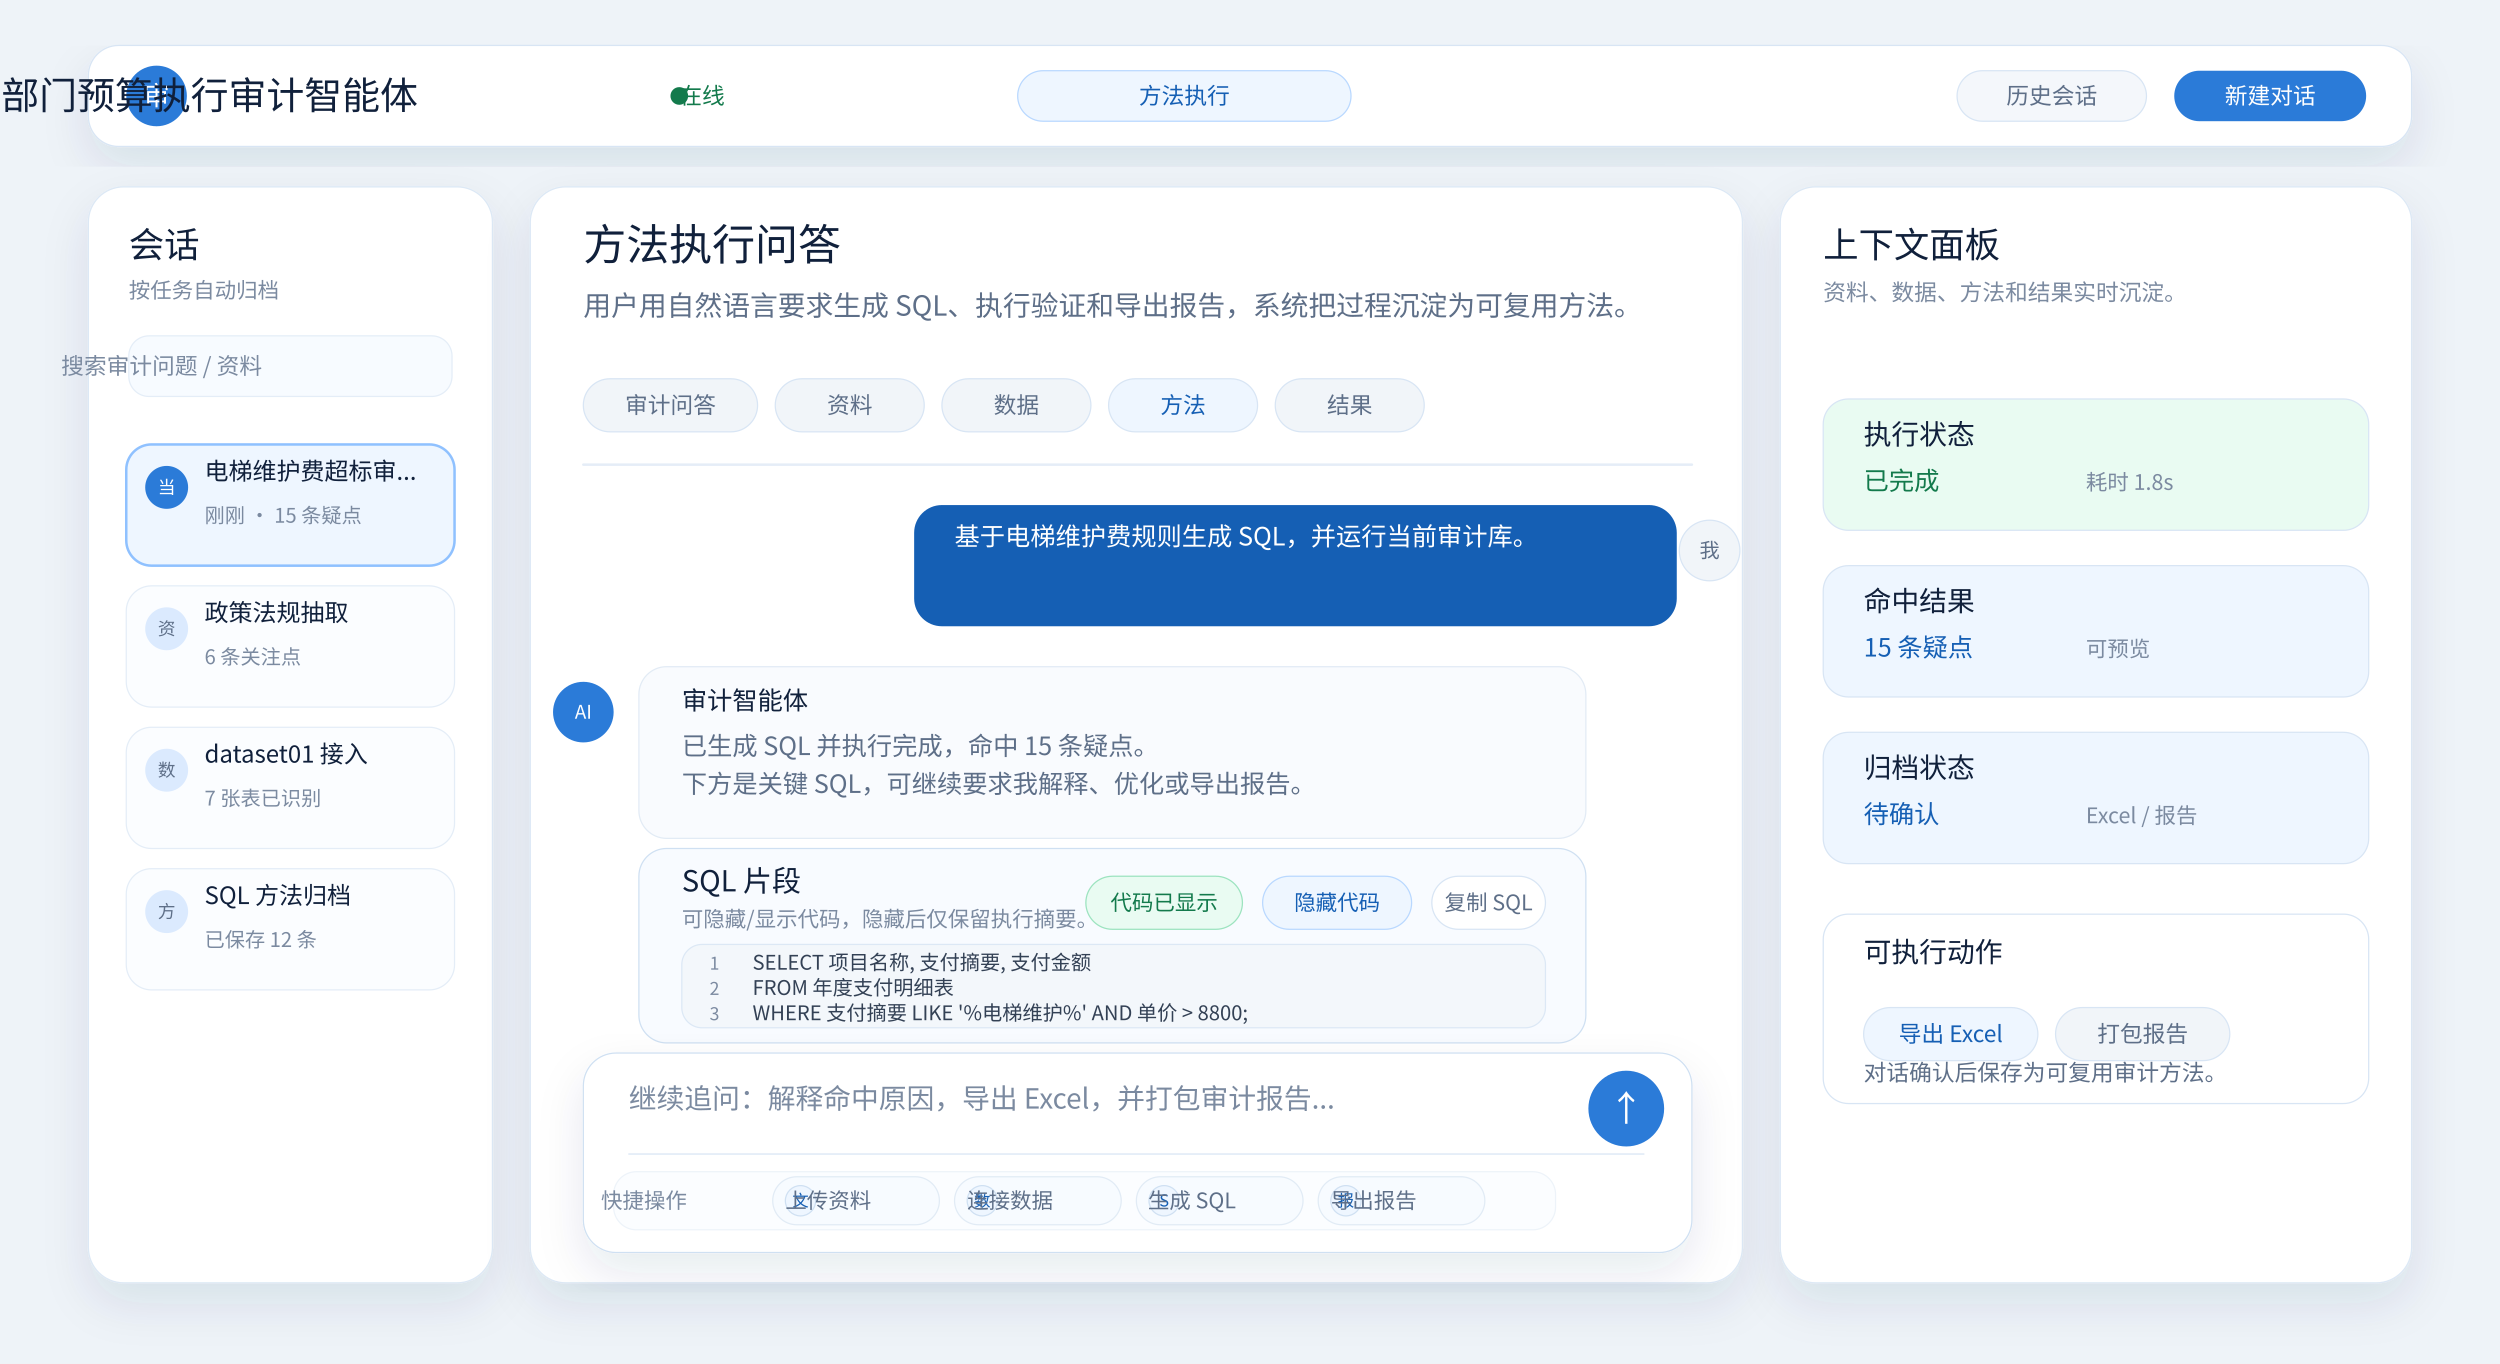
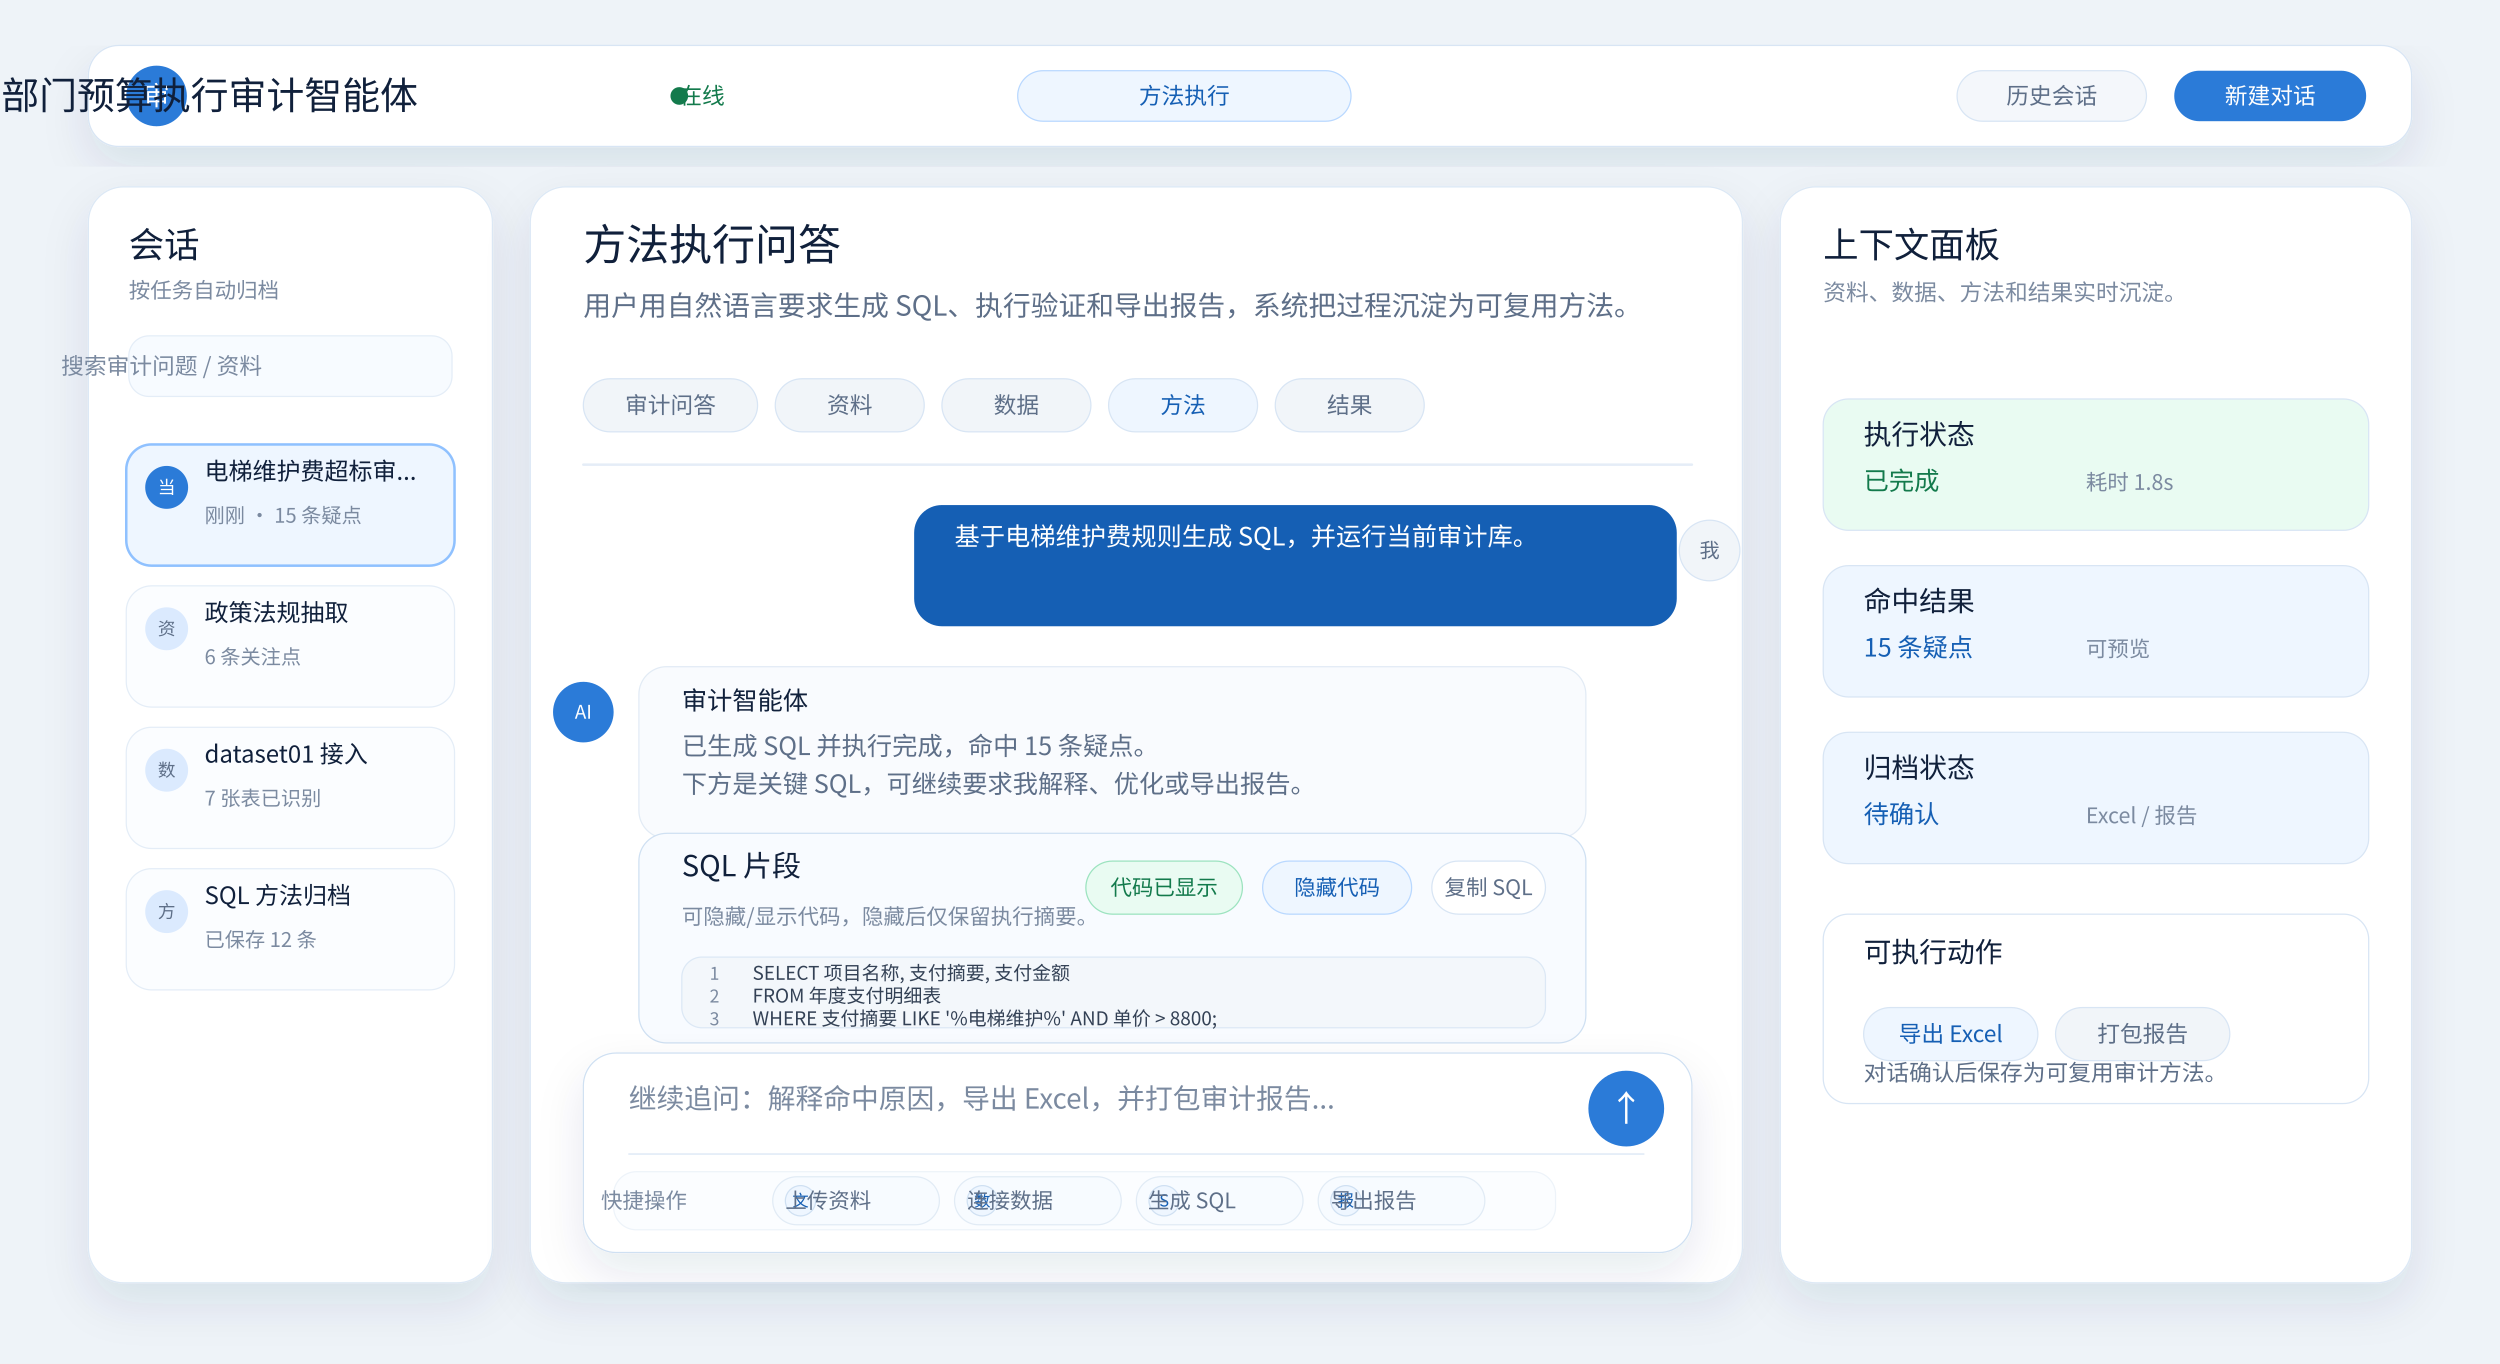
<svg xmlns="http://www.w3.org/2000/svg" width="1980" height="1080" viewBox="0 0 1980 1080" fill="none">
  <defs>
    <filter id="shadow" x="-20%" y="-20%" width="140%" height="140%">
      <feDropShadow dx="0" dy="16" stdDeviation="18" flood-color="#15345b" flood-opacity="0.10" />
    </filter>
  </defs>
  <rect width="1980" height="1080" fill="#eef3f8" />
  <rect x="70" y="36" width="1840" height="80" rx="24" fill="#ffffff" stroke="#d8e5f4" stroke-width="1" filter="url(#shadow)" />
  <circle cx="124" cy="76" r="24" fill="#2b7bd8" />
  <text x="124" y="76" fill="#ffffff" font-size="21" font-family="WenQuanYi Micro Hei, Noto Sans CJK SC, Microsoft YaHei, Arial, sans-serif" text-anchor="middle" dominant-baseline="middle">审</text>
  <text x="166" y="76" fill="#10203b" font-size="30" font-family="WenQuanYi Micro Hei, Noto Sans CJK SC, Microsoft YaHei, Arial, sans-serif" text-anchor="middle" dominant-baseline="middle">部门预算执行审计智能体</text>
  <circle cx="538" cy="76" r="7" fill="#137a4c" />
  <text x="556" y="76" fill="#137a4c" font-size="18" font-family="WenQuanYi Micro Hei, Noto Sans CJK SC, Microsoft YaHei, Arial, sans-serif" text-anchor="middle" dominant-baseline="middle">在线</text>
  <rect x="806" y="56" width="264" height="40" rx="20" fill="#eef6ff" stroke="#b9d8ff" stroke-width="1" />
  <text x="938" y="76" fill="#155fb4" font-size="18" font-family="WenQuanYi Micro Hei, Noto Sans CJK SC, Microsoft YaHei, Arial, sans-serif" text-anchor="middle" dominant-baseline="middle">方法执行</text>
  <rect x="1550" y="56" width="150" height="40" rx="20" fill="#f4f7fb" stroke="#d8e5f4" stroke-width="1" />
  <text x="1625" y="76" fill="#5e6f88" font-size="18" font-family="WenQuanYi Micro Hei, Noto Sans CJK SC, Microsoft YaHei, Arial, sans-serif" text-anchor="middle" dominant-baseline="middle">历史会话</text>
  <rect x="1722" y="56" width="152" height="40" rx="20" fill="#2b7bd8" />
  <text x="1798" y="76" fill="#ffffff" font-size="18" font-family="WenQuanYi Micro Hei, Noto Sans CJK SC, Microsoft YaHei, Arial, sans-serif" text-anchor="middle" dominant-baseline="middle">新建对话</text>
  <rect x="70" y="148" width="320" height="868" rx="28" fill="#ffffff" stroke="#dce8f5" stroke-width="1" filter="url(#shadow)" />
  <rect x="420" y="148" width="960" height="868" rx="28" fill="#ffffff" stroke="#dce8f5" stroke-width="1" filter="url(#shadow)" />
  <rect x="1410" y="148" width="500" height="868" rx="28" fill="#ffffff" stroke="#dce8f5" stroke-width="1" filter="url(#shadow)" />
  <text x="102" y="204" fill="#10203b" font-size="28" font-family="WenQuanYi Micro Hei, Noto Sans CJK SC, Microsoft YaHei, Arial, sans-serif" text-anchor="start" dominant-baseline="auto">会话</text>
  <text x="102" y="236" fill="#7b8aa0" font-size="17" font-family="WenQuanYi Micro Hei, Noto Sans CJK SC, Microsoft YaHei, Arial, sans-serif" text-anchor="start" dominant-baseline="auto">按任务自动归档</text>
  <rect x="102" y="266" width="256" height="48" rx="16" fill="#f7fbff" stroke="#e4edf7" stroke-width="1" />
  <text x="128" y="290" fill="#7b8aa0" font-size="18" font-family="WenQuanYi Micro Hei, Noto Sans CJK SC, Microsoft YaHei, Arial, sans-serif" text-anchor="middle" dominant-baseline="middle">搜索审计问题 / 资料</text>
  <rect x="100" y="352" width="260" height="96" rx="20" fill="#eef6ff" stroke="#8fc1ff" stroke-width="2" />
  <circle cx="132" cy="386" r="17" fill="#2b7bd8" />
  <text x="132" y="386" fill="#ffffff" font-size="14" font-family="WenQuanYi Micro Hei, Noto Sans CJK SC, Microsoft YaHei, Arial, sans-serif" text-anchor="middle" dominant-baseline="middle">当</text>
  <text x="162" y="380" fill="#10203b" font-size="19" font-family="WenQuanYi Micro Hei, Noto Sans CJK SC, Microsoft YaHei, Arial, sans-serif" text-anchor="start" dominant-baseline="auto">电梯维护费超标审...</text>
  <text x="162" y="414" fill="#7b8aa0" font-size="16" font-family="WenQuanYi Micro Hei, Noto Sans CJK SC, Microsoft YaHei, Arial, sans-serif" text-anchor="start" dominant-baseline="auto">刚刚 · 15 条疑点</text>
  <rect x="100" y="464" width="260" height="96" rx="20" fill="#fbfdff" stroke="#e4edf7" stroke-width="1" />
  <circle cx="132" cy="498" r="17" fill="#dbeafe" />
  <text x="132" y="498" fill="#5e6f88" font-size="14" font-family="WenQuanYi Micro Hei, Noto Sans CJK SC, Microsoft YaHei, Arial, sans-serif" text-anchor="middle" dominant-baseline="middle">资</text>
  <text x="162" y="492" fill="#10203b" font-size="19" font-family="WenQuanYi Micro Hei, Noto Sans CJK SC, Microsoft YaHei, Arial, sans-serif" text-anchor="start" dominant-baseline="auto">政策法规抽取</text>
  <text x="162" y="526" fill="#7b8aa0" font-size="16" font-family="WenQuanYi Micro Hei, Noto Sans CJK SC, Microsoft YaHei, Arial, sans-serif" text-anchor="start" dominant-baseline="auto">6 条关注点</text>
  <rect x="100" y="576" width="260" height="96" rx="20" fill="#fbfdff" stroke="#e4edf7" stroke-width="1" />
  <circle cx="132" cy="610" r="17" fill="#dbeafe" />
  <text x="132" y="610" fill="#5e6f88" font-size="14" font-family="WenQuanYi Micro Hei, Noto Sans CJK SC, Microsoft YaHei, Arial, sans-serif" text-anchor="middle" dominant-baseline="middle">数</text>
  <text x="162" y="604" fill="#10203b" font-size="19" font-family="WenQuanYi Micro Hei, Noto Sans CJK SC, Microsoft YaHei, Arial, sans-serif" text-anchor="start" dominant-baseline="auto">dataset01 接入</text>
  <text x="162" y="638" fill="#7b8aa0" font-size="16" font-family="WenQuanYi Micro Hei, Noto Sans CJK SC, Microsoft YaHei, Arial, sans-serif" text-anchor="start" dominant-baseline="auto">7 张表已识别</text>
  <rect x="100" y="688" width="260" height="96" rx="20" fill="#fbfdff" stroke="#e4edf7" stroke-width="1" />
  <circle cx="132" cy="722" r="17" fill="#dbeafe" />
  <text x="132" y="722" fill="#5e6f88" font-size="14" font-family="WenQuanYi Micro Hei, Noto Sans CJK SC, Microsoft YaHei, Arial, sans-serif" text-anchor="middle" dominant-baseline="middle">方</text>
  <text x="162" y="716" fill="#10203b" font-size="19" font-family="WenQuanYi Micro Hei, Noto Sans CJK SC, Microsoft YaHei, Arial, sans-serif" text-anchor="start" dominant-baseline="auto">SQL 方法归档</text>
  <text x="162" y="750" fill="#7b8aa0" font-size="16" font-family="WenQuanYi Micro Hei, Noto Sans CJK SC, Microsoft YaHei, Arial, sans-serif" text-anchor="start" dominant-baseline="auto">已保存 12 条</text>
  <text x="462" y="206" fill="#10203b" font-size="34" font-family="WenQuanYi Micro Hei, Noto Sans CJK SC, Microsoft YaHei, Arial, sans-serif" text-anchor="start" dominant-baseline="auto">方法执行问答</text>
  <text x="462" y="250" fill="#5e6f88" font-size="22" font-family="WenQuanYi Micro Hei, Noto Sans CJK SC, Microsoft YaHei, Arial, sans-serif" text-anchor="start" dominant-baseline="auto">用户用自然语言要求生成 SQL、执行验证和导出报告，系统把过程沉淀为可复用方法。</text>
  <rect x="462" y="300" width="138" height="42" rx="21" fill="#f1f5f9" stroke="#d8e5f4" stroke-width="1" />
  <text x="531" y="321" fill="#5e6f88" font-size="18" font-family="WenQuanYi Micro Hei, Noto Sans CJK SC, Microsoft YaHei, Arial, sans-serif" text-anchor="middle" dominant-baseline="middle">审计问答</text>
  <rect x="614" y="300" width="118" height="42" rx="21" fill="#f1f5f9" stroke="#d8e5f4" stroke-width="1" />
  <text x="673" y="321" fill="#5e6f88" font-size="18" font-family="WenQuanYi Micro Hei, Noto Sans CJK SC, Microsoft YaHei, Arial, sans-serif" text-anchor="middle" dominant-baseline="middle">资料</text>
  <rect x="746" y="300" width="118" height="42" rx="21" fill="#f1f5f9" stroke="#d8e5f4" stroke-width="1" />
  <text x="805" y="321" fill="#5e6f88" font-size="18" font-family="WenQuanYi Micro Hei, Noto Sans CJK SC, Microsoft YaHei, Arial, sans-serif" text-anchor="middle" dominant-baseline="middle">数据</text>
  <rect x="878" y="300" width="118" height="42" rx="21" fill="#eef6ff" stroke="#d8e5f4" stroke-width="1" />
  <text x="937" y="321" fill="#155fb4" font-size="18" font-family="WenQuanYi Micro Hei, Noto Sans CJK SC, Microsoft YaHei, Arial, sans-serif" text-anchor="middle" dominant-baseline="middle">方法</text>
  <rect x="1010" y="300" width="118" height="42" rx="21" fill="#f1f5f9" stroke="#d8e5f4" stroke-width="1" />
  <text x="1069" y="321" fill="#5e6f88" font-size="18" font-family="WenQuanYi Micro Hei, Noto Sans CJK SC, Microsoft YaHei, Arial, sans-serif" text-anchor="middle" dominant-baseline="middle">结果</text>
  <line x1="462" y1="368" x2="1340" y2="368" stroke="#e5edf7" stroke-width="2" stroke-linecap="round" />
  <text x="1444" y="204" fill="#10203b" font-size="28" font-family="WenQuanYi Micro Hei, Noto Sans CJK SC, Microsoft YaHei, Arial, sans-serif" text-anchor="start" dominant-baseline="auto">上下文面板</text>
  <text x="1444" y="238" fill="#7b8aa0" font-size="18" font-family="WenQuanYi Micro Hei, Noto Sans CJK SC, Microsoft YaHei, Arial, sans-serif" text-anchor="start" dominant-baseline="auto">资料、数据、方法和结果实时沉淀。</text>
  <rect x="724" y="400" width="604" height="96" rx="22" fill="#155fb4" />
  <text x="756" y="432" fill="#ffffff" font-size="20" font-family="WenQuanYi Micro Hei, Noto Sans CJK SC, Microsoft YaHei, Arial, sans-serif" text-anchor="start" dominant-baseline="auto">基于电梯维护费规则生成 SQL，并运行当前审计库。</text>
  <circle cx="1354" cy="436" r="24" fill="#f1f5f9" stroke="#d8e5f4" stroke-width="1" />
  <text x="1354" y="436" fill="#5e6f88" font-size="16" font-family="WenQuanYi Micro Hei, Noto Sans CJK SC, Microsoft YaHei, Arial, sans-serif" text-anchor="middle" dominant-baseline="middle">我</text>
  <circle cx="462" cy="564" r="24" fill="#2b7bd8" />
  <text x="462" y="564" fill="#ffffff" font-size="15" font-family="WenQuanYi Micro Hei, Noto Sans CJK SC, Microsoft YaHei, Arial, sans-serif" text-anchor="middle" dominant-baseline="middle">AI</text>
  <rect x="506" y="528" width="750" height="136" rx="22" fill="#f9fbfe" stroke="#e2ebf5" stroke-width="1" />
  <text x="540" y="562" fill="#10203b" font-size="20" font-family="WenQuanYi Micro Hei, Noto Sans CJK SC, Microsoft YaHei, Arial, sans-serif" text-anchor="start" dominant-baseline="auto">审计智能体</text>
  <text x="540" y="598" fill="#5e6f88" font-size="20" font-family="WenQuanYi Micro Hei, Noto Sans CJK SC, Microsoft YaHei, Arial, sans-serif" text-anchor="start" dominant-baseline="auto">已生成 SQL 并执行完成，命中 15 条疑点。</text>
  <text x="540" y="628" fill="#5e6f88" font-size="20" font-family="WenQuanYi Micro Hei, Noto Sans CJK SC, Microsoft YaHei, Arial, sans-serif" text-anchor="start" dominant-baseline="auto">下方是关键 SQL，可继续要求我解释、优化或导出报告。</text>
-   <rect x="506" y="672" width="750" height="154" rx="22" fill="#f8fbff" stroke="#cfe0f2" stroke-width="1" />
-   <text x="540" y="706" fill="#10203b" font-size="23" font-family="WenQuanYi Micro Hei, Noto Sans CJK SC, Microsoft YaHei, Arial, sans-serif" text-anchor="start" dominant-baseline="auto">SQL 片段</text>
-   <text x="540" y="734" fill="#7b8aa0" font-size="17" font-family="WenQuanYi Micro Hei, Noto Sans CJK SC, Microsoft YaHei, Arial, sans-serif" text-anchor="start" dominant-baseline="auto">可隐藏/显示代码，隐藏后仅保留执行摘要。</text>
-   <rect x="860" y="694" width="124" height="42" rx="21" fill="#e9fbf2" stroke="#9ce3bf" stroke-width="1" />
-   <text x="922" y="715" fill="#137a4c" font-size="17" font-family="WenQuanYi Micro Hei, Noto Sans CJK SC, Microsoft YaHei, Arial, sans-serif" text-anchor="middle" dominant-baseline="middle">代码已显示</text>
-   <rect x="1000" y="694" width="118" height="42" rx="21" fill="#eef6ff" stroke="#b9d8ff" stroke-width="1" />
-   <text x="1059" y="715" fill="#155fb4" font-size="17" font-family="WenQuanYi Micro Hei, Noto Sans CJK SC, Microsoft YaHei, Arial, sans-serif" text-anchor="middle" dominant-baseline="middle">隐藏代码</text>
-   <rect x="1134" y="694" width="90" height="42" rx="21" fill="#ffffff" stroke="#d8e5f4" stroke-width="1" />
-   <text x="1179" y="715" fill="#5e6f88" font-size="17" font-family="WenQuanYi Micro Hei, Noto Sans CJK SC, Microsoft YaHei, Arial, sans-serif" text-anchor="middle" dominant-baseline="middle">复制 SQL</text>
-   <rect x="540" y="748" width="684" height="66" rx="16" fill="#f3f7fb" stroke="#dce8f5" stroke-width="1" />
-   <text x="562" y="768" fill="#7b8aa0" font-size="14" font-family="WenQuanYi Micro Hei, Noto Sans CJK SC, Microsoft YaHei, Arial, sans-serif" text-anchor="start" dominant-baseline="auto">1</text>
-   <text x="596" y="768" fill="#334155" font-size="16" font-family="WenQuanYi Micro Hei, Noto Sans CJK SC, Microsoft YaHei, Arial, sans-serif" text-anchor="start" dominant-baseline="auto">SELECT 项目名称, 支付摘要, 支付金额</text>
-   <text x="562" y="788" fill="#7b8aa0" font-size="14" font-family="WenQuanYi Micro Hei, Noto Sans CJK SC, Microsoft YaHei, Arial, sans-serif" text-anchor="start" dominant-baseline="auto">2</text>
-   <text x="596" y="788" fill="#334155" font-size="16" font-family="WenQuanYi Micro Hei, Noto Sans CJK SC, Microsoft YaHei, Arial, sans-serif" text-anchor="start" dominant-baseline="auto">FROM 年度支付明细表</text>
-   <text x="562" y="808" fill="#7b8aa0" font-size="14" font-family="WenQuanYi Micro Hei, Noto Sans CJK SC, Microsoft YaHei, Arial, sans-serif" text-anchor="start" dominant-baseline="auto">3</text>
-   <text x="596" y="808" fill="#334155" font-size="16" font-family="WenQuanYi Micro Hei, Noto Sans CJK SC, Microsoft YaHei, Arial, sans-serif" text-anchor="start" dominant-baseline="auto">WHERE 支付摘要 LIKE '%电梯维护%' AND 单价 &gt; 8800;</text>
+   <rect x="506" y="660" width="750" height="166" rx="22" fill="#f8fbff" stroke="#cfe0f2" stroke-width="1" />
+   <text x="540" y="694" fill="#10203b" font-size="23" font-family="WenQuanYi Micro Hei, Noto Sans CJK SC, Microsoft YaHei, Arial, sans-serif" text-anchor="start" dominant-baseline="auto">SQL 片段</text>
+   <rect x="860" y="682" width="124" height="42" rx="21" fill="#e9fbf2" stroke="#9ce3bf" stroke-width="1" />
+   <text x="922" y="703" fill="#137a4c" font-size="17" font-family="WenQuanYi Micro Hei, Noto Sans CJK SC, Microsoft YaHei, Arial, sans-serif" text-anchor="middle" dominant-baseline="middle">代码已显示</text>
+   <rect x="1000" y="682" width="118" height="42" rx="21" fill="#eef6ff" stroke="#b9d8ff" stroke-width="1" />
+   <text x="1059" y="703" fill="#155fb4" font-size="17" font-family="WenQuanYi Micro Hei, Noto Sans CJK SC, Microsoft YaHei, Arial, sans-serif" text-anchor="middle" dominant-baseline="middle">隐藏代码</text>
+   <rect x="1134" y="682" width="90" height="42" rx="21" fill="#ffffff" stroke="#d8e5f4" stroke-width="1" />
+   <text x="1179" y="703" fill="#5e6f88" font-size="17" font-family="WenQuanYi Micro Hei, Noto Sans CJK SC, Microsoft YaHei, Arial, sans-serif" text-anchor="middle" dominant-baseline="middle">复制 SQL</text>
+   <text x="540" y="732" fill="#7b8aa0" font-size="17" font-family="WenQuanYi Micro Hei, Noto Sans CJK SC, Microsoft YaHei, Arial, sans-serif" text-anchor="start" dominant-baseline="auto">可隐藏/显示代码，隐藏后仅保留执行摘要。</text>
+   <rect x="540" y="758" width="684" height="56" rx="16" fill="#f3f7fb" stroke="#dce8f5" stroke-width="1" />
+   <text x="562" y="776" fill="#7b8aa0" font-size="14" font-family="WenQuanYi Micro Hei, Noto Sans CJK SC, Microsoft YaHei, Arial, sans-serif" text-anchor="start" dominant-baseline="auto">1</text>
+   <text x="596" y="776" fill="#334155" font-size="15" font-family="WenQuanYi Micro Hei, Noto Sans CJK SC, Microsoft YaHei, Arial, sans-serif" text-anchor="start" dominant-baseline="auto">SELECT 项目名称, 支付摘要, 支付金额</text>
+   <text x="562" y="794" fill="#7b8aa0" font-size="14" font-family="WenQuanYi Micro Hei, Noto Sans CJK SC, Microsoft YaHei, Arial, sans-serif" text-anchor="start" dominant-baseline="auto">2</text>
+   <text x="596" y="794" fill="#334155" font-size="15" font-family="WenQuanYi Micro Hei, Noto Sans CJK SC, Microsoft YaHei, Arial, sans-serif" text-anchor="start" dominant-baseline="auto">FROM 年度支付明细表</text>
+   <text x="562" y="812" fill="#7b8aa0" font-size="14" font-family="WenQuanYi Micro Hei, Noto Sans CJK SC, Microsoft YaHei, Arial, sans-serif" text-anchor="start" dominant-baseline="auto">3</text>
+   <text x="596" y="812" fill="#334155" font-size="15" font-family="WenQuanYi Micro Hei, Noto Sans CJK SC, Microsoft YaHei, Arial, sans-serif" text-anchor="start" dominant-baseline="auto">WHERE 支付摘要 LIKE '%电梯维护%' AND 单价 &gt; 8800;</text>
  <rect x="462" y="834" width="878" height="158" rx="26" fill="#ffffff" stroke="#cfe0f2" stroke-width="1" filter="url(#shadow)" />
  <text x="498" y="878" fill="#7b8aa0" font-size="22" font-family="WenQuanYi Micro Hei, Noto Sans CJK SC, Microsoft YaHei, Arial, sans-serif" text-anchor="start" dominant-baseline="auto">继续追问：解释命中原因，导出 Excel，并打包审计报告...</text>
  <circle cx="1288" cy="878" r="30" fill="#2b7bd8" />
  <text x="1288" y="878" fill="#ffffff" font-size="28" font-family="WenQuanYi Micro Hei, Noto Sans CJK SC, Microsoft YaHei, Arial, sans-serif" text-anchor="middle" dominant-baseline="middle">↑</text>
  <line x1="498" y1="914" x2="1302" y2="914" stroke="#d8e5f4" stroke-width="1" stroke-linecap="round" />
  <rect x="486" y="928" width="746" height="46" rx="18" fill="#fbfdff" stroke="#edf3f9" stroke-width="1" />
  <text x="510" y="951" fill="#7b8aa0" font-size="17" font-family="WenQuanYi Micro Hei, Noto Sans CJK SC, Microsoft YaHei, Arial, sans-serif" text-anchor="middle" dominant-baseline="middle">快捷操作</text>
  <rect x="612" y="932" width="132" height="38" rx="19" fill="#f7fbff" stroke="#e1ebf5" stroke-width="1" />
  <circle cx="634" cy="951" r="12" fill="#eef6ff" stroke="#cfe0f2" stroke-width="1" />
  <text x="634" y="951" fill="#155fb4" font-size="13" font-family="WenQuanYi Micro Hei, Noto Sans CJK SC, Microsoft YaHei, Arial, sans-serif" text-anchor="middle" dominant-baseline="middle">文</text>
  <text x="656" y="951" fill="#5e6f88" font-size="17" font-family="WenQuanYi Micro Hei, Noto Sans CJK SC, Microsoft YaHei, Arial, sans-serif" text-anchor="middle" dominant-baseline="middle">上传资料</text>
  <rect x="756" y="932" width="132" height="38" rx="19" fill="#f7fbff" stroke="#e1ebf5" stroke-width="1" />
  <circle cx="778" cy="951" r="12" fill="#eef6ff" stroke="#cfe0f2" stroke-width="1" />
  <text x="778" y="951" fill="#155fb4" font-size="13" font-family="WenQuanYi Micro Hei, Noto Sans CJK SC, Microsoft YaHei, Arial, sans-serif" text-anchor="middle" dominant-baseline="middle">数</text>
  <text x="800" y="951" fill="#5e6f88" font-size="17" font-family="WenQuanYi Micro Hei, Noto Sans CJK SC, Microsoft YaHei, Arial, sans-serif" text-anchor="middle" dominant-baseline="middle">连接数据</text>
  <rect x="900" y="932" width="132" height="38" rx="19" fill="#f7fbff" stroke="#e1ebf5" stroke-width="1" />
  <circle cx="922" cy="951" r="12" fill="#eef6ff" stroke="#cfe0f2" stroke-width="1" />
  <text x="922" y="951" fill="#155fb4" font-size="13" font-family="WenQuanYi Micro Hei, Noto Sans CJK SC, Microsoft YaHei, Arial, sans-serif" text-anchor="middle" dominant-baseline="middle">S</text>
  <text x="944" y="951" fill="#5e6f88" font-size="17" font-family="WenQuanYi Micro Hei, Noto Sans CJK SC, Microsoft YaHei, Arial, sans-serif" text-anchor="middle" dominant-baseline="middle">生成 SQL</text>
  <rect x="1044" y="932" width="132" height="38" rx="19" fill="#f7fbff" stroke="#e1ebf5" stroke-width="1" />
  <circle cx="1066" cy="951" r="12" fill="#eef6ff" stroke="#cfe0f2" stroke-width="1" />
  <text x="1066" y="951" fill="#155fb4" font-size="13" font-family="WenQuanYi Micro Hei, Noto Sans CJK SC, Microsoft YaHei, Arial, sans-serif" text-anchor="middle" dominant-baseline="middle">报</text>
  <text x="1088" y="951" fill="#5e6f88" font-size="17" font-family="WenQuanYi Micro Hei, Noto Sans CJK SC, Microsoft YaHei, Arial, sans-serif" text-anchor="middle" dominant-baseline="middle">导出报告</text>
  <rect x="1444" y="316" width="432" height="104" rx="20" fill="#e9fbf2" stroke="#d8e5f4" stroke-width="1" />
  <text x="1476" y="352" fill="#10203b" font-size="22" font-family="WenQuanYi Micro Hei, Noto Sans CJK SC, Microsoft YaHei, Arial, sans-serif" text-anchor="start" dominant-baseline="auto">执行状态</text>
  <text x="1476" y="388" fill="#137a4c" font-size="20" font-family="WenQuanYi Micro Hei, Noto Sans CJK SC, Microsoft YaHei, Arial, sans-serif" text-anchor="start" dominant-baseline="auto">已完成</text>
  <text x="1652" y="388" fill="#7b8aa0" font-size="17" font-family="WenQuanYi Micro Hei, Noto Sans CJK SC, Microsoft YaHei, Arial, sans-serif" text-anchor="start" dominant-baseline="auto">耗时 1.8s</text>
  <rect x="1444" y="448" width="432" height="104" rx="20" fill="#eef6ff" stroke="#d8e5f4" stroke-width="1" />
  <text x="1476" y="484" fill="#10203b" font-size="22" font-family="WenQuanYi Micro Hei, Noto Sans CJK SC, Microsoft YaHei, Arial, sans-serif" text-anchor="start" dominant-baseline="auto">命中结果</text>
  <text x="1476" y="520" fill="#155fb4" font-size="20" font-family="WenQuanYi Micro Hei, Noto Sans CJK SC, Microsoft YaHei, Arial, sans-serif" text-anchor="start" dominant-baseline="auto">15 条疑点</text>
  <text x="1652" y="520" fill="#7b8aa0" font-size="17" font-family="WenQuanYi Micro Hei, Noto Sans CJK SC, Microsoft YaHei, Arial, sans-serif" text-anchor="start" dominant-baseline="auto">可预览</text>
  <rect x="1444" y="580" width="432" height="104" rx="20" fill="#eef6ff" stroke="#d8e5f4" stroke-width="1" />
  <text x="1476" y="616" fill="#10203b" font-size="22" font-family="WenQuanYi Micro Hei, Noto Sans CJK SC, Microsoft YaHei, Arial, sans-serif" text-anchor="start" dominant-baseline="auto">归档状态</text>
  <text x="1476" y="652" fill="#155fb4" font-size="20" font-family="WenQuanYi Micro Hei, Noto Sans CJK SC, Microsoft YaHei, Arial, sans-serif" text-anchor="start" dominant-baseline="auto">待确认</text>
  <text x="1652" y="652" fill="#7b8aa0" font-size="17" font-family="WenQuanYi Micro Hei, Noto Sans CJK SC, Microsoft YaHei, Arial, sans-serif" text-anchor="start" dominant-baseline="auto">Excel / 报告</text>
  <rect x="1444" y="724" width="432" height="150" rx="20" fill="#ffffff" stroke="#d8e5f4" stroke-width="1" />
  <text x="1476" y="762" fill="#10203b" font-size="22" font-family="WenQuanYi Micro Hei, Noto Sans CJK SC, Microsoft YaHei, Arial, sans-serif" text-anchor="start" dominant-baseline="auto">可执行动作</text>
  <rect x="1476" y="798" width="138" height="42" rx="21" fill="#eef6ff" stroke="#d8e5f4" stroke-width="1" />
  <text x="1545" y="819" fill="#155fb4" font-size="18" font-family="WenQuanYi Micro Hei, Noto Sans CJK SC, Microsoft YaHei, Arial, sans-serif" text-anchor="middle" dominant-baseline="middle">导出 Excel</text>
  <rect x="1628" y="798" width="138" height="42" rx="21" fill="#f1f5f9" stroke="#d8e5f4" stroke-width="1" />
  <text x="1697" y="819" fill="#5e6f88" font-size="18" font-family="WenQuanYi Micro Hei, Noto Sans CJK SC, Microsoft YaHei, Arial, sans-serif" text-anchor="middle" dominant-baseline="middle">打包报告</text>
  <text x="1476" y="856" fill="#5e6f88" font-size="18" font-family="WenQuanYi Micro Hei, Noto Sans CJK SC, Microsoft YaHei, Arial, sans-serif" text-anchor="start" dominant-baseline="auto">对话确认后保存为可复用审计方法。</text>
</svg>
